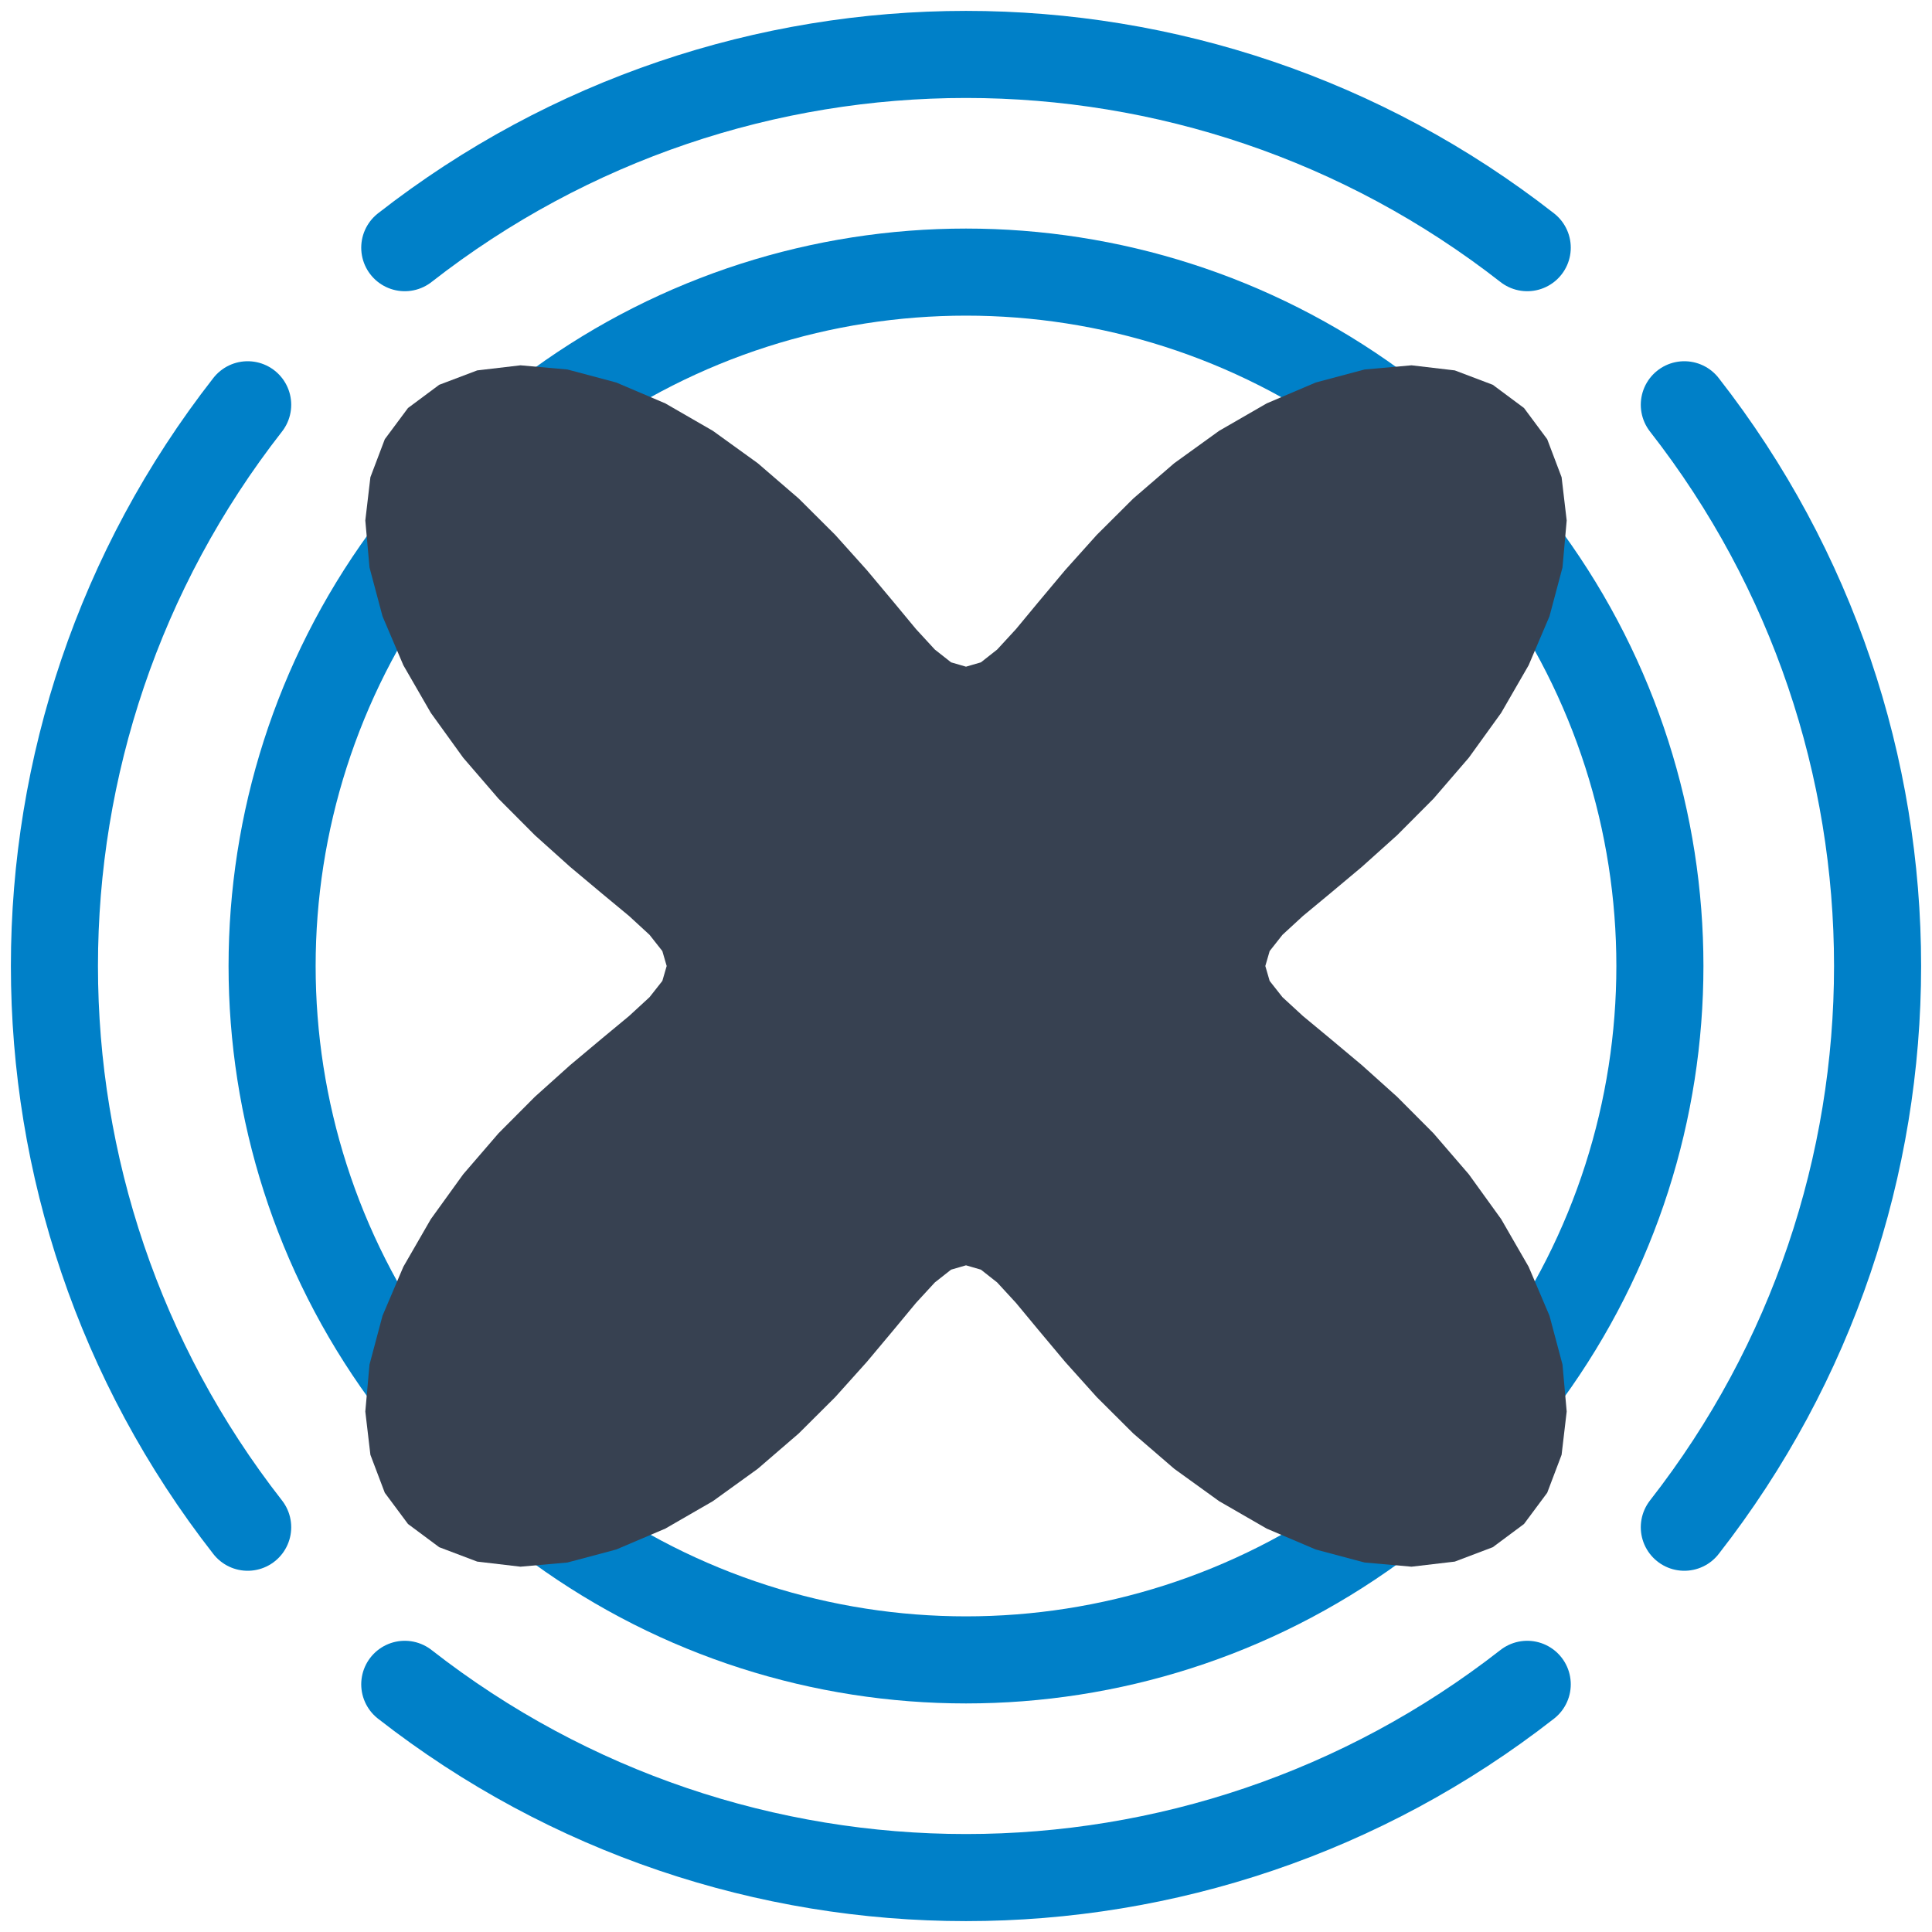
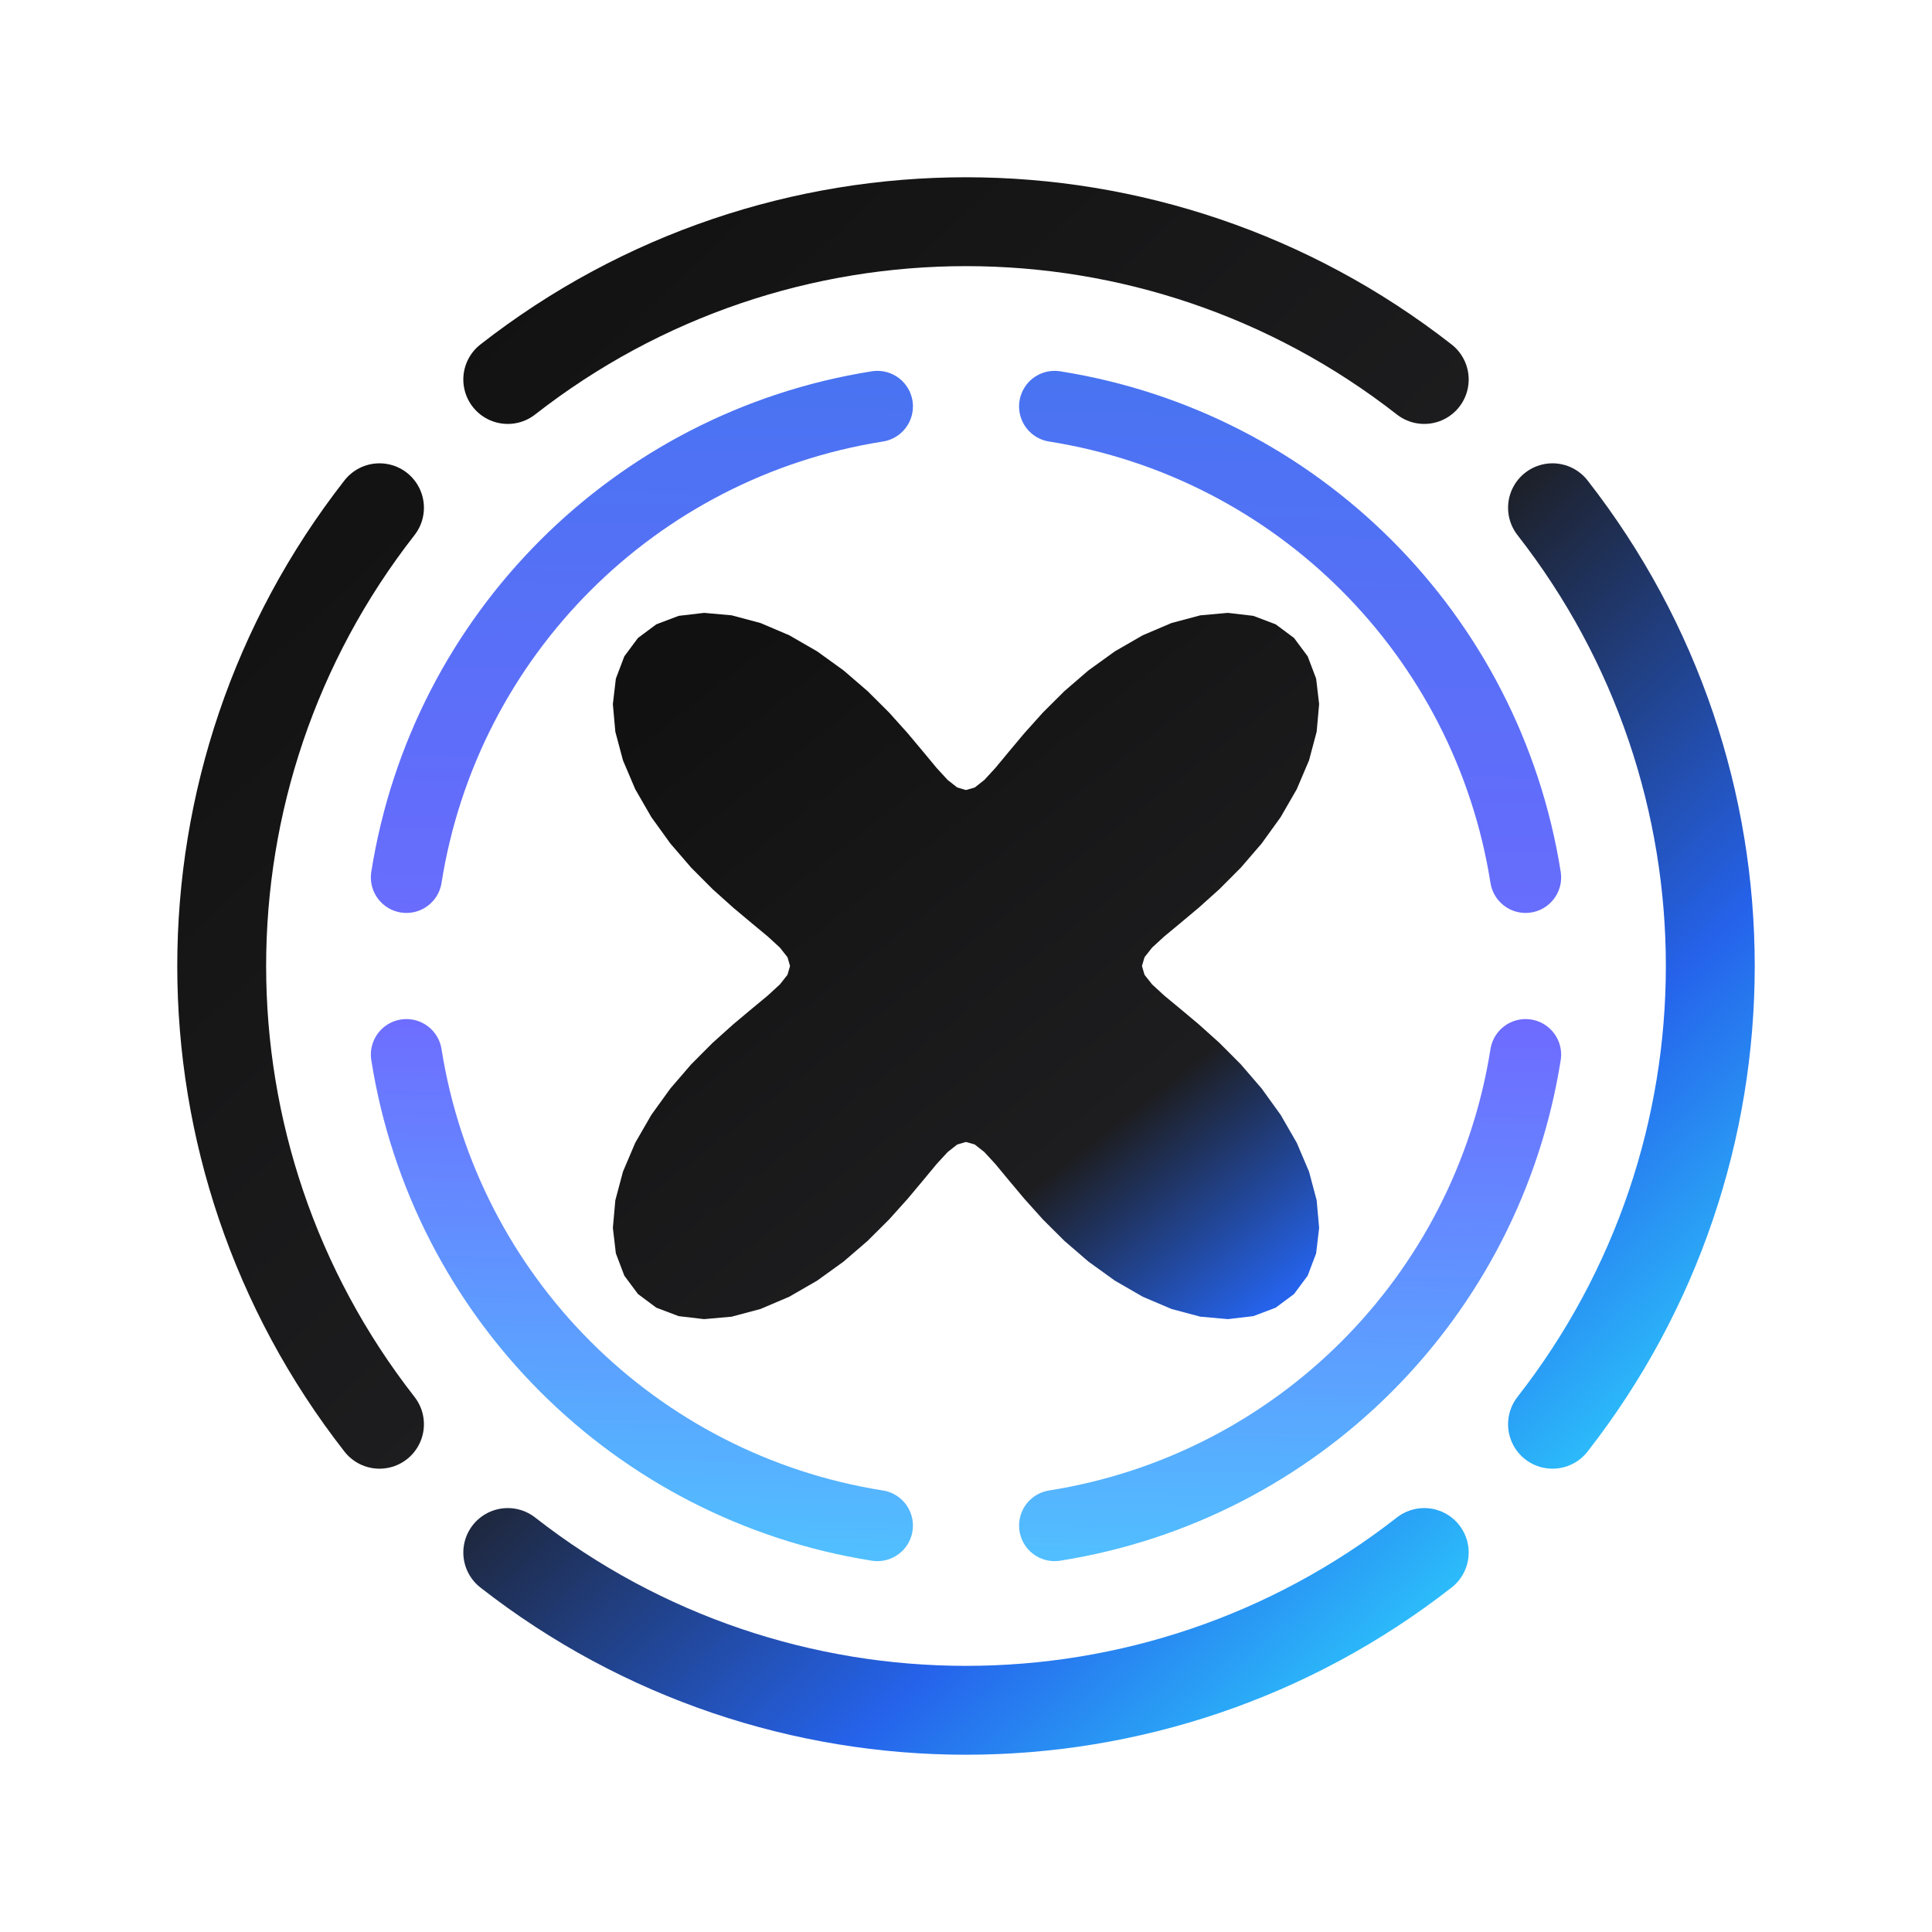
- <svg xmlns="http://www.w3.org/2000/svg" viewBox="14.5 14.5 71 71" fill="none" aria-hidden="true">
-   <g stroke="#0080c8" stroke-width="3.2" stroke-linecap="round" fill="none">
-     <path d="M 29.375 23.602 A 33.5 33.5 0 0 1 70.625 23.602" />
-     <path d="M 76.398 29.375 A 33.5 33.5 0 0 1 76.398 70.625" />
-     <path d="M 70.625 76.398 A 33.5 33.5 0 0 1 29.375 76.398" />
-     <path d="M 23.602 70.625 A 33.5 33.5 0 0 1 23.602 29.375" />
-     <path d="M 35.011 29.370 A 25.5 25.5 0 0 1 64.989 29.370" />
-     <path d="M 70.630 35.011 A 25.5 25.5 0 0 1 70.630 64.989" />
-     <path d="M 64.989 70.630 A 25.5 25.5 0 0 1 35.011 70.630" />
-     <path d="M 29.370 64.989 A 25.5 25.5 0 0 1 29.370 35.011" />
+ <svg xmlns="http://www.w3.org/2000/svg" viewBox="10 10 80 80" fill="none" aria-hidden="true">
+   <defs>
+     <linearGradient id="outerLoop" x1="24" y1="20" x2="78" y2="78" gradientUnits="userSpaceOnUse">
+       <stop offset="0" stop-color="#111111" />
+       <stop offset="0.5" stop-color="#1D1D1F" />
+       <stop offset="0.78" stop-color="#2563EB" />
+       <stop offset="1" stop-color="#2ED8FF" />
+     </linearGradient>
+     <linearGradient id="innerLoop" x1="28" y1="24" x2="76" y2="74" gradientUnits="userSpaceOnUse">
+       <stop offset="0" stop-color="#2563EB" />
+       <stop offset="0.52" stop-color="#5B57FF" />
+       <stop offset="1" stop-color="#2ED8FF" />
+     </linearGradient>
+     <linearGradient id="hub" x1="35" y1="30" x2="68" y2="72" gradientUnits="userSpaceOnUse">
+       <stop offset="0" stop-color="#111111" />
+       <stop offset="0.72" stop-color="#1D1D1F" />
+       <stop offset="1" stop-color="#2563EB" />
+     </linearGradient>
+   </defs>
+   <g transform="translate(50 50) scale(0.92) translate(-50 -50)">
+     <g stroke-linecap="round" fill="none">
+       <g stroke="url(#outerLoop)" stroke-width="4">
+         <path d="M 29.375 23.602 A 33.5 33.5 0 0 1 70.625 23.602" />
+         <path d="M 76.398 29.375 A 33.5 33.5 0 0 1 76.398 70.625" />
+         <path d="M 70.625 76.398 A 33.5 33.5 0 0 1 29.375 76.398" />
+         <path d="M 23.602 70.625 A 33.5 33.5 0 0 1 23.602 29.375" />
+       </g>
+       <g stroke="url(#innerLoop)" stroke-width="3.2" transform="rotate(45 50 50)" opacity="0.88">
+         <path d="M 35.011 29.370 A 25.5 25.5 0 0 1 64.989 29.370" />
+         <path d="M 70.630 35.011 A 25.5 25.5 0 0 1 70.630 64.989" />
+         <path d="M 64.989 70.630 A 25.5 25.5 0 0 1 35.011 70.630" />
+         <path d="M 29.370 64.989 A 25.5 25.5 0 0 1 29.370 35.011" />
+       </g>
+     </g>
+     <path fill="url(#hub)" transform="translate(50 50) scale(0.72) translate(-50 -50)" d="M 61.000 50.000 L 61.159 50.548 L 61.629 51.145 L 62.381 51.837 L 63.374 52.660 L 64.550 53.645 L 65.843 54.806 L 67.178 56.146 L 68.478 57.654 L 69.667 59.302 L 70.676 61.051 L 71.443 62.853 L 71.921 64.647 L 72.075 66.372 L 71.888 67.963 L 71.359 69.359 L 70.506 70.506 L 69.359 71.359 L 67.963 71.888 L 66.372 72.075 L 64.647 71.921 L 62.853 71.443 L 61.051 70.676 L 59.302 69.667 L 57.654 68.478 L 56.146 67.178 L 54.806 65.843 L 53.645 64.550 L 52.660 63.374 L 51.837 62.381 L 51.145 61.629 L 50.548 61.159 L 50.000 61.000 L 49.452 61.159 L 48.855 61.629 L 48.163 62.381 L 47.340 63.374 L 46.355 64.550 L 45.194 65.843 L 43.854 67.178 L 42.346 68.478 L 40.698 69.667 L 38.949 70.676 L 37.147 71.443 L 35.353 71.921 L 33.628 72.075 L 32.037 71.888 L 30.641 71.359 L 29.494 70.506 L 28.641 69.359 L 28.112 67.963 L 27.925 66.372 L 28.079 64.647 L 28.557 62.853 L 29.324 61.051 L 30.333 59.302 L 31.522 57.654 L 32.822 56.146 L 34.157 54.806 L 35.450 53.645 L 36.626 52.660 L 37.619 51.837 L 38.371 51.145 L 38.841 50.548 L 39.000 50.000 L 38.841 49.452 L 38.371 48.855 L 37.619 48.163 L 36.626 47.340 L 35.450 46.355 L 34.157 45.194 L 32.822 43.854 L 31.522 42.346 L 30.333 40.698 L 29.324 38.949 L 28.557 37.147 L 28.079 35.353 L 27.925 33.628 L 28.112 32.037 L 28.641 30.641 L 29.494 29.494 L 30.641 28.641 L 32.037 28.112 L 33.628 27.925 L 35.353 28.079 L 37.147 28.557 L 38.949 29.324 L 40.698 30.333 L 42.346 31.522 L 43.854 32.822 L 45.194 34.157 L 46.355 35.450 L 47.340 36.626 L 48.163 37.619 L 48.855 38.371 L 49.452 38.841 L 50.000 39.000 L 50.548 38.841 L 51.145 38.371 L 51.837 37.619 L 52.660 36.626 L 53.645 35.450 L 54.806 34.157 L 56.146 32.822 L 57.654 31.522 L 59.302 30.333 L 61.051 29.324 L 62.853 28.557 L 64.647 28.079 L 66.372 27.925 L 67.963 28.112 L 69.359 28.641 L 70.506 29.494 L 71.359 30.641 L 71.888 32.037 L 72.075 33.628 L 71.921 35.353 L 71.443 37.147 L 70.676 38.949 L 69.667 40.698 L 68.478 42.346 L 67.178 43.854 L 65.843 45.194 L 64.550 46.355 L 63.374 47.340 L 62.381 48.163 L 61.629 48.855 L 61.159 49.452 L 61.000 50.000 Z" />
  </g>
-   <path fill="#374151" d="M 61.000 50.000 L 61.159 50.548 L 61.629 51.145 L 62.381 51.837 L 63.374 52.660 L 64.550 53.645 L 65.843 54.806 L 67.178 56.146 L 68.478 57.654 L 69.667 59.302 L 70.676 61.051 L 71.443 62.853 L 71.921 64.647 L 72.075 66.372 L 71.888 67.963 L 71.359 69.359 L 70.506 70.506 L 69.359 71.359 L 67.963 71.888 L 66.372 72.075 L 64.647 71.921 L 62.853 71.443 L 61.051 70.676 L 59.302 69.667 L 57.654 68.478 L 56.146 67.178 L 54.806 65.843 L 53.645 64.550 L 52.660 63.374 L 51.837 62.381 L 51.145 61.629 L 50.548 61.159 L 50.000 61.000 L 49.452 61.159 L 48.855 61.629 L 48.163 62.381 L 47.340 63.374 L 46.355 64.550 L 45.194 65.843 L 43.854 67.178 L 42.346 68.478 L 40.698 69.667 L 38.949 70.676 L 37.147 71.443 L 35.353 71.921 L 33.628 72.075 L 32.037 71.888 L 30.641 71.359 L 29.494 70.506 L 28.641 69.359 L 28.112 67.963 L 27.925 66.372 L 28.079 64.647 L 28.557 62.853 L 29.324 61.051 L 30.333 59.302 L 31.522 57.654 L 32.822 56.146 L 34.157 54.806 L 35.450 53.645 L 36.626 52.660 L 37.619 51.837 L 38.371 51.145 L 38.841 50.548 L 39.000 50.000 L 38.841 49.452 L 38.371 48.855 L 37.619 48.163 L 36.626 47.340 L 35.450 46.355 L 34.157 45.194 L 32.822 43.854 L 31.522 42.346 L 30.333 40.698 L 29.324 38.949 L 28.557 37.147 L 28.079 35.353 L 27.925 33.628 L 28.112 32.037 L 28.641 30.641 L 29.494 29.494 L 30.641 28.641 L 32.037 28.112 L 33.628 27.925 L 35.353 28.079 L 37.147 28.557 L 38.949 29.324 L 40.698 30.333 L 42.346 31.522 L 43.854 32.822 L 45.194 34.157 L 46.355 35.450 L 47.340 36.626 L 48.163 37.619 L 48.855 38.371 L 49.452 38.841 L 50.000 39.000 L 50.548 38.841 L 51.145 38.371 L 51.837 37.619 L 52.660 36.626 L 53.645 35.450 L 54.806 34.157 L 56.146 32.822 L 57.654 31.522 L 59.302 30.333 L 61.051 29.324 L 62.853 28.557 L 64.647 28.079 L 66.372 27.925 L 67.963 28.112 L 69.359 28.641 L 70.506 29.494 L 71.359 30.641 L 71.888 32.037 L 72.075 33.628 L 71.921 35.353 L 71.443 37.147 L 70.676 38.949 L 69.667 40.698 L 68.478 42.346 L 67.178 43.854 L 65.843 45.194 L 64.550 46.355 L 63.374 47.340 L 62.381 48.163 L 61.629 48.855 L 61.159 49.452 L 61.000 50.000 Z" />
</svg>
